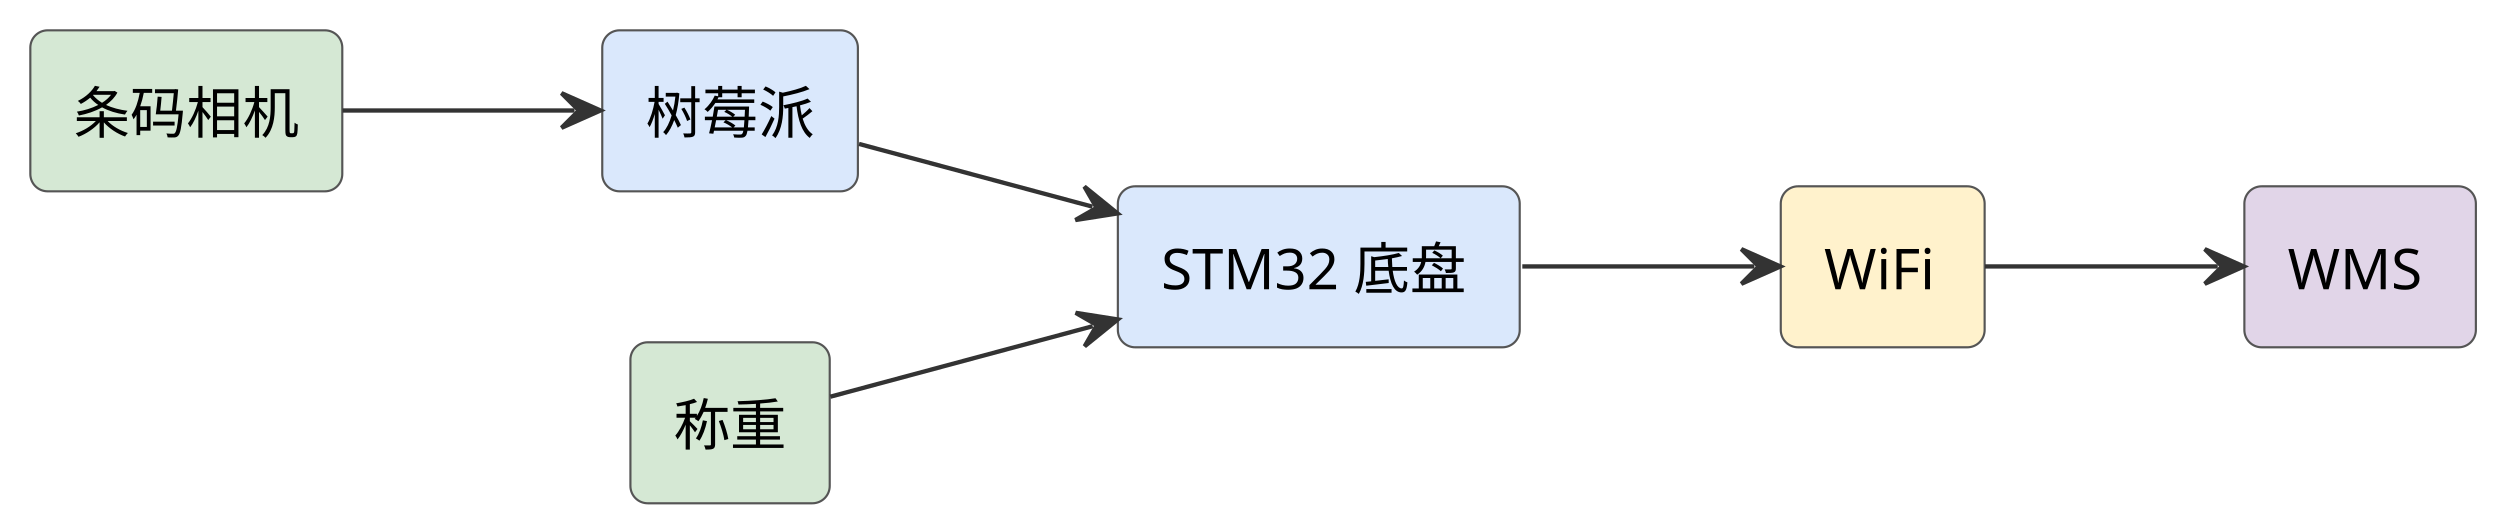
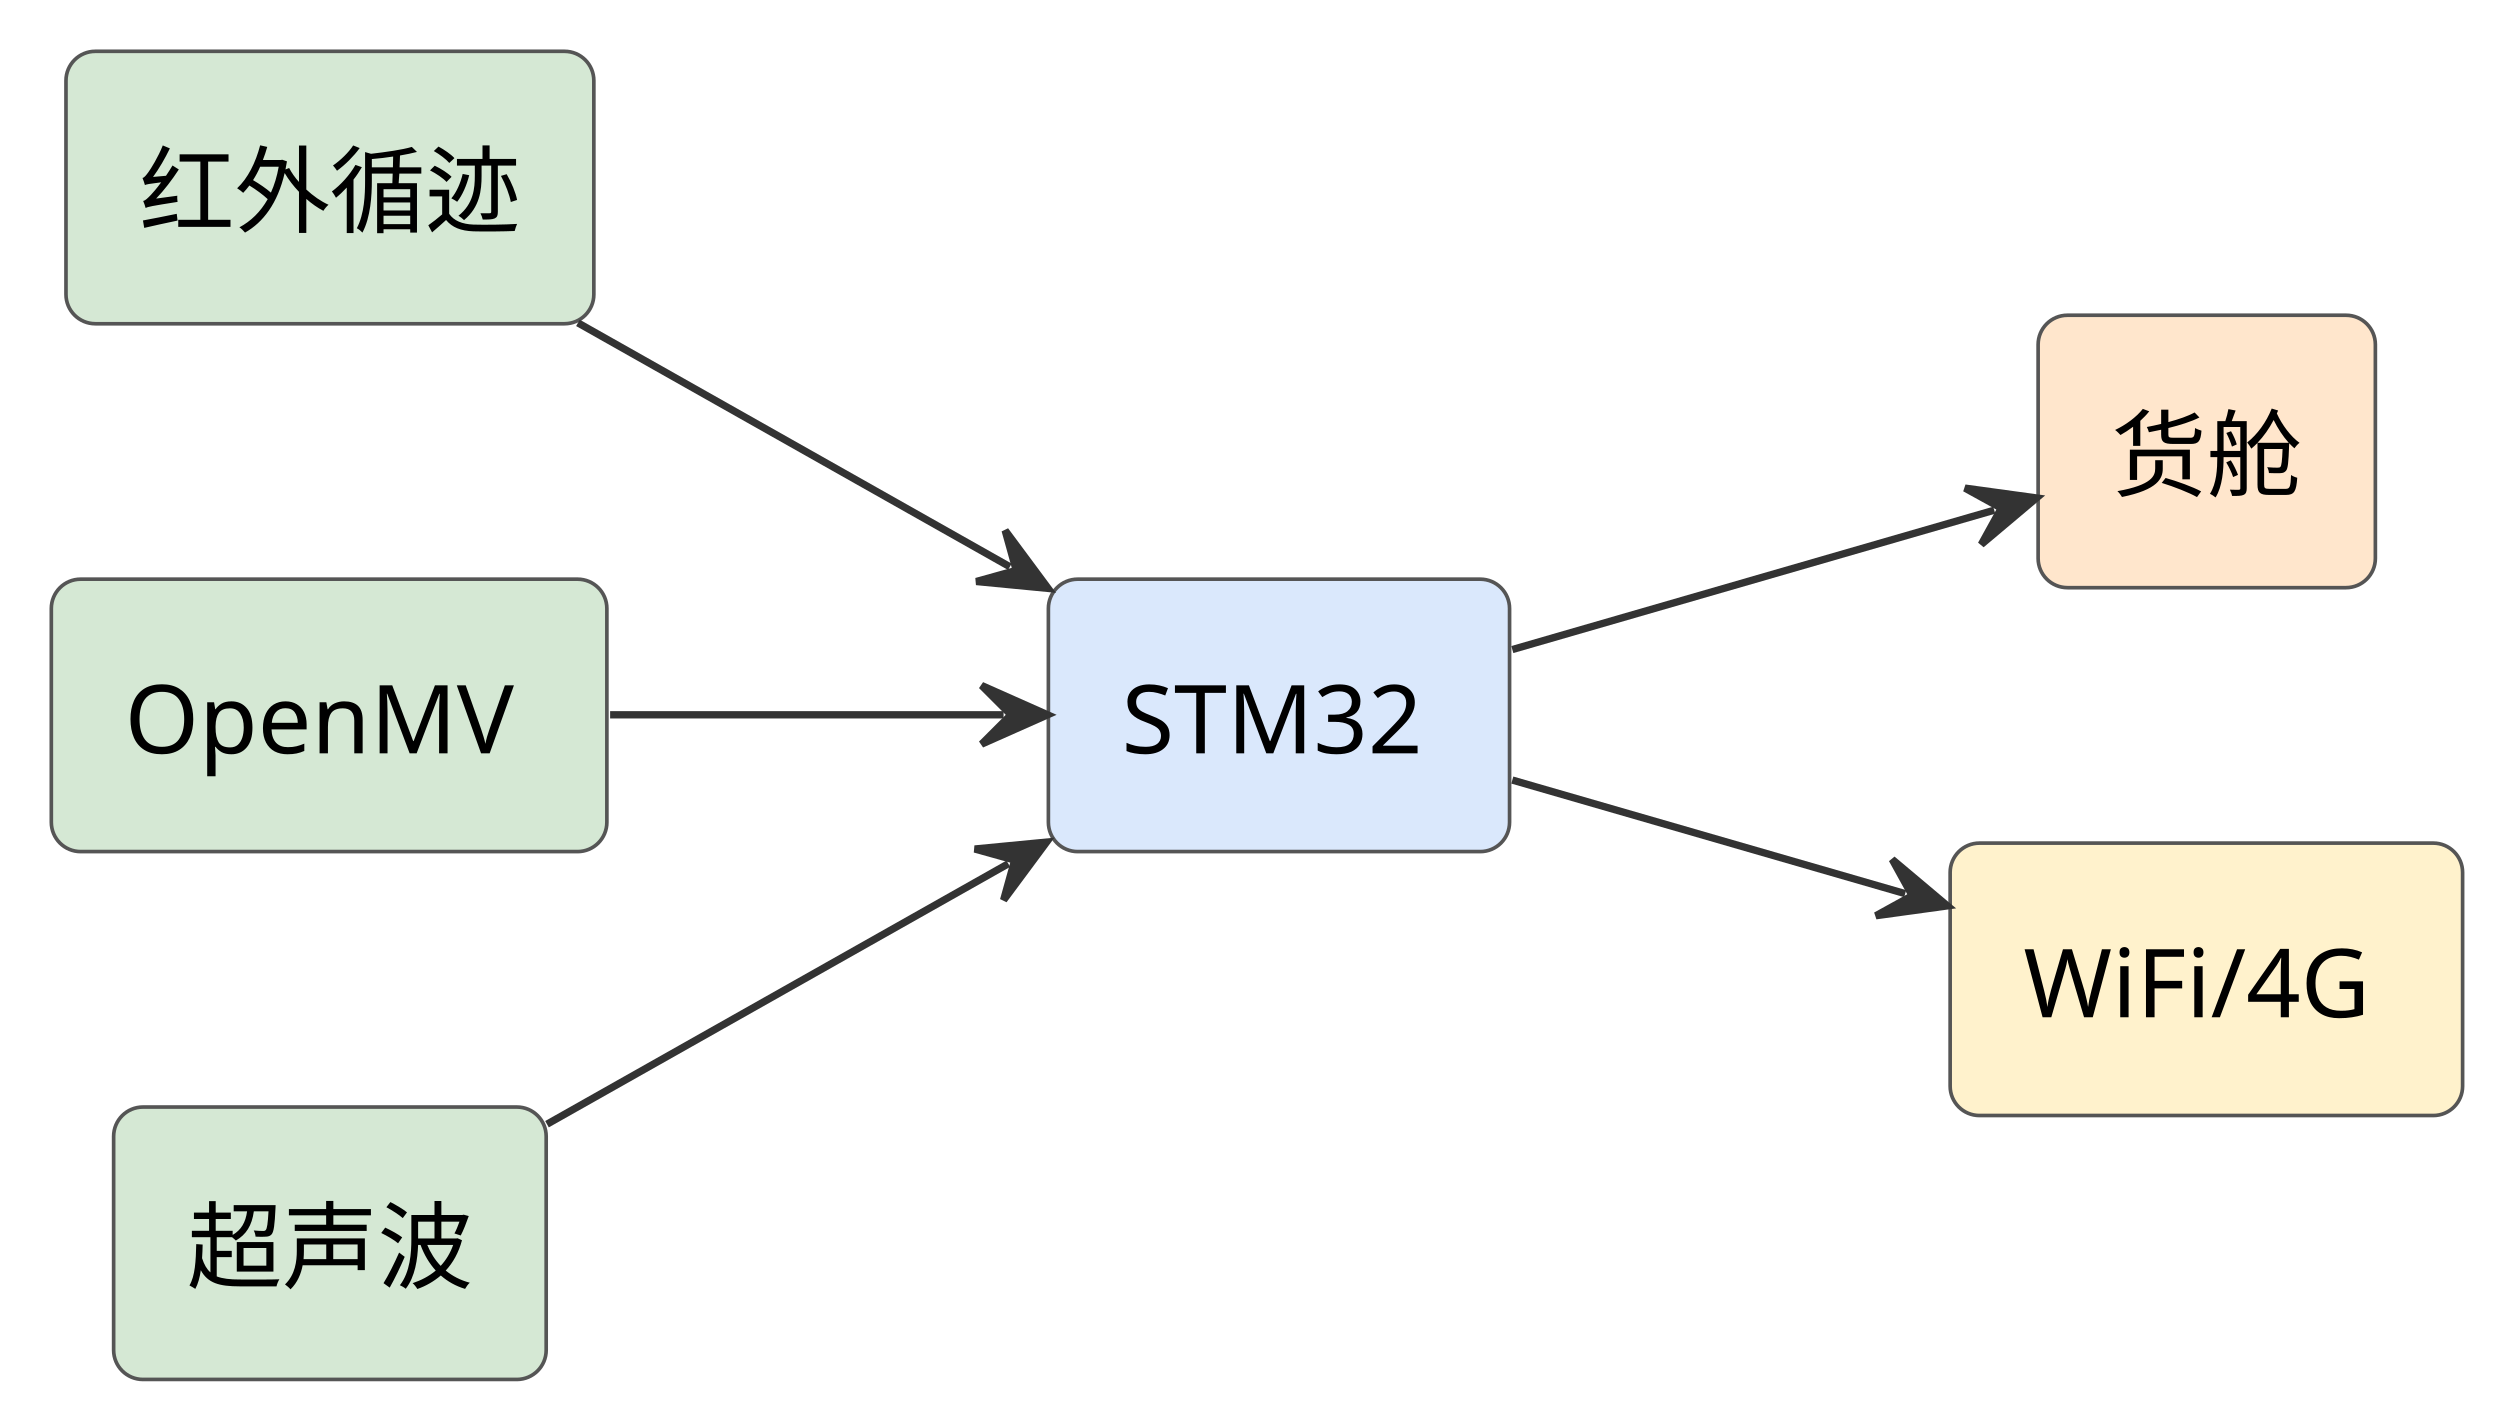
- <svg xmlns="http://www.w3.org/2000/svg" contentStyleType="text/css" height="122px" preserveAspectRatio="none" style="width:577px;height:122px;background:#FFFFFF;" version="1.1" viewBox="0 0 577 122" width="577px" zoomAndPan="magnify">
+ <svg xmlns="http://www.w3.org/2000/svg" contentStyleType="text/css" height="194px" preserveAspectRatio="none" style="width:341px;height:194px;background:#FFFFFF;" version="1.1" viewBox="0 0 341 194" width="341px" zoomAndPan="magnify">
  <defs />
  <g>
+     <g id="elem_ir">
+       <rect fill="#D5E8D4" height="37.158" rx="4" ry="4" style="stroke:#555555;stroke-width:0.5;" width="72" x="9" y="7" />
+       <text fill="#000000" font-family="Microsoft YaHei" font-size="13" lengthAdjust="spacing" textLength="52" x="19" y="30.755">红外循迹</text>
+     </g>
    <g id="elem_cam">
-       <rect fill="#D5E8D4" height="37.158" rx="4" ry="4" style="stroke:#555555;stroke-width:0.5;" width="72" x="7" y="7" />
-       <text fill="#000000" font-family="Microsoft YaHei" font-size="13" lengthAdjust="spacing" textLength="52" x="17" y="30.755">条码相机</text>
-     </g>
-     <g id="elem_pi">
-       <rect fill="#DAE8FC" height="37.158" rx="4" ry="4" style="stroke:#555555;stroke-width:0.5;" width="59" x="139" y="7" />
-       <text fill="#000000" font-family="Microsoft YaHei" font-size="13" lengthAdjust="spacing" textLength="39" x="149" y="30.755">树莓派</text>
+       <rect fill="#D5E8D4" height="37.158" rx="4" ry="4" style="stroke:#555555;stroke-width:0.5;" width="75.777" x="7" y="79" />
+       <text fill="#000000" font-family="Microsoft YaHei" font-size="13" lengthAdjust="spacing" textLength="55.777" x="17" y="102.755">OpenMV</text>
    </g>
    <g id="elem_stm">
-       <rect fill="#DAE8FC" height="37.158" rx="4" ry="4" style="stroke:#555555;stroke-width:0.5;" width="92.751" x="258" y="43" />
-       <text fill="#000000" font-family="Microsoft YaHei" font-size="13" lengthAdjust="spacing" textLength="72.751" x="268" y="66.755">STM32 底盘</text>
+       <rect fill="#DAE8FC" height="37.158" rx="4" ry="4" style="stroke:#555555;stroke-width:0.5;" width="62.904" x="143" y="79" />
+       <text fill="#000000" font-family="Microsoft YaHei" font-size="13" lengthAdjust="spacing" textLength="42.904" x="153" y="102.755">STM32</text>
    </g>
-     <g id="elem_w">
-       <rect fill="#D5E8D4" height="37.158" rx="4" ry="4" style="stroke:#555555;stroke-width:0.5;" width="46" x="145.5" y="79" />
-       <text fill="#000000" font-family="Microsoft YaHei" font-size="13" lengthAdjust="spacing" textLength="26" x="155.5" y="102.755">称重</text>
+     <g id="elem_ult">
+       <rect fill="#D5E8D4" height="37.158" rx="4" ry="4" style="stroke:#555555;stroke-width:0.5;" width="59" x="15.5" y="151" />
+       <text fill="#000000" font-family="Microsoft YaHei" font-size="13" lengthAdjust="spacing" textLength="39" x="25.5" y="174.755">超声波</text>
+     </g>
+     <g id="elem_box">
+       <rect fill="#FFE6CC" height="37.158" rx="4" ry="4" style="stroke:#555555;stroke-width:0.5;" width="46" x="278" y="43" />
+       <text fill="#000000" font-family="Microsoft YaHei" font-size="13" lengthAdjust="spacing" textLength="26" x="288" y="66.755">货舱</text>
    </g>
    <g id="elem_net">
-       <rect fill="#FFF2CC" height="37.158" rx="4" ry="4" style="stroke:#555555;stroke-width:0.5;" width="47.054" x="411" y="43" />
-       <text fill="#000000" font-family="Microsoft YaHei" font-size="13" lengthAdjust="spacing" textLength="27.054" x="421" y="66.755">WiFi</text>
+       <rect fill="#FFF2CC" height="37.158" rx="4" ry="4" style="stroke:#555555;stroke-width:0.5;" width="69.899" x="266" y="115" />
+       <text fill="#000000" font-family="Microsoft YaHei" font-size="13" lengthAdjust="spacing" textLength="49.899" x="276" y="138.755">WiFi/4G</text>
    </g>
-     <g id="elem_cloud">
-       <rect fill="#E1D5E8" height="37.158" rx="4" ry="4" style="stroke:#555555;stroke-width:0.5;" width="53.433" x="518" y="43" />
-       <text fill="#000000" font-family="Microsoft YaHei" font-size="13" lengthAdjust="spacing" textLength="33.433" x="528" y="66.755">WMS</text>
+     <g id="link_ir_stm">
+       <path d="M78.83,44.04 C98.61,55.21 118.396,66.379 137.746,77.309 " fill="none" id="ir-to-stm" style="stroke:#333333;stroke-width:1.0;" />
+       <polygon fill="#333333" points="142.97,80.26,137.101,72.351,138.617,77.801,133.166,79.316,142.97,80.26" style="stroke:#333333;stroke-width:1.0;" />
    </g>
-     <g id="link_cam_pi">
-       <path d="M79.06,25.5 C97.89,25.5 114.81,25.5 132.6,25.5 " fill="none" id="cam-to-pi" style="stroke:#333333;stroke-width:1.0;" />
-       <polygon fill="#333333" points="138.6,25.5,129.6,21.5,133.6,25.5,129.6,29.5,138.6,25.5" style="stroke:#333333;stroke-width:1.0;" />
+     <g id="link_cam_stm">
+       <path d="M83.22,97.5 C102.18,97.5 118.96,97.5 136.89,97.5 " fill="none" id="cam-to-stm" style="stroke:#333333;stroke-width:1.0;" />
+       <polygon fill="#333333" points="142.89,97.5,133.89,93.5,137.89,97.5,133.89,101.5,142.89,97.5" style="stroke:#333333;stroke-width:1.0;" />
    </g>
-     <g id="link_pi_stm">
-       <path d="M198.25,33.22 C215.63,37.89 232.376,42.393 252.136,47.703 " fill="none" id="pi-to-stm" style="stroke:#333333;stroke-width:1.0;" />
-       <polygon fill="#333333" points="257.93,49.26,250.276,43.061,253.101,47.962,248.2,50.787,257.93,49.26" style="stroke:#333333;stroke-width:1.0;" />
+     <g id="link_ult_stm">
+       <path d="M74.61,153.34 C94.88,141.9 116.806,129.521 137.536,117.811 " fill="none" id="ult-to-stm" style="stroke:#333333;stroke-width:1.0;" />
+       <polygon fill="#333333" points="142.76,114.86,132.957,115.804,138.407,117.319,136.891,122.769,142.76,114.86" style="stroke:#333333;stroke-width:1.0;" />
    </g>
-     <g id="link_w_stm">
-       <path d="M191.63,91.56 C209.62,86.72 229.795,81.295 252.195,75.285 " fill="none" id="w-to-stm" style="stroke:#333333;stroke-width:1.0;" />
-       <polygon fill="#333333" points="257.99,73.73,248.261,72.199,253.161,75.026,250.334,79.926,257.99,73.73" style="stroke:#333333;stroke-width:1.0;" />
+     <g id="link_stm_box">
+       <path d="M206.28,88.6 C228.45,82.19 252.106,75.347 272.016,69.587 " fill="none" id="stm-to-box" style="stroke:#333333;stroke-width:1.0;" />
+       <polygon fill="#333333" points="277.78,67.92,268.023,66.579,272.977,69.309,270.246,74.264,277.78,67.92" style="stroke:#333333;stroke-width:1.0;" />
    </g>
    <g id="link_stm_net">
-       <path d="M351.35,61.5 C371.58,61.5 388.45,61.5 404.91,61.5 " fill="none" id="stm-to-net" style="stroke:#333333;stroke-width:1.0;" />
-       <polygon fill="#333333" points="410.91,61.5,401.91,57.5,405.91,61.5,401.91,65.5,410.91,61.5" style="stroke:#333333;stroke-width:1.0;" />
-     </g>
-     <g id="link_net_cloud">
-       <path d="M458.14,61.5 C475.58,61.5 493.71,61.5 511.86,61.5 " fill="none" id="net-to-cloud" style="stroke:#333333;stroke-width:1.0;" />
-       <polygon fill="#333333" points="517.86,61.5,508.86,57.5,512.86,61.5,508.86,65.5,517.86,61.5" style="stroke:#333333;stroke-width:1.0;" />
+       <path d="M206.28,106.4 C224.28,111.6 241.276,116.525 259.866,121.895 " fill="none" id="stm-to-net" style="stroke:#333333;stroke-width:1.0;" />
+       <polygon fill="#333333" points="265.63,123.56,258.094,117.219,260.826,122.172,255.873,124.905,265.63,123.56" style="stroke:#333333;stroke-width:1.0;" />
    </g>
  </g>
</svg>
